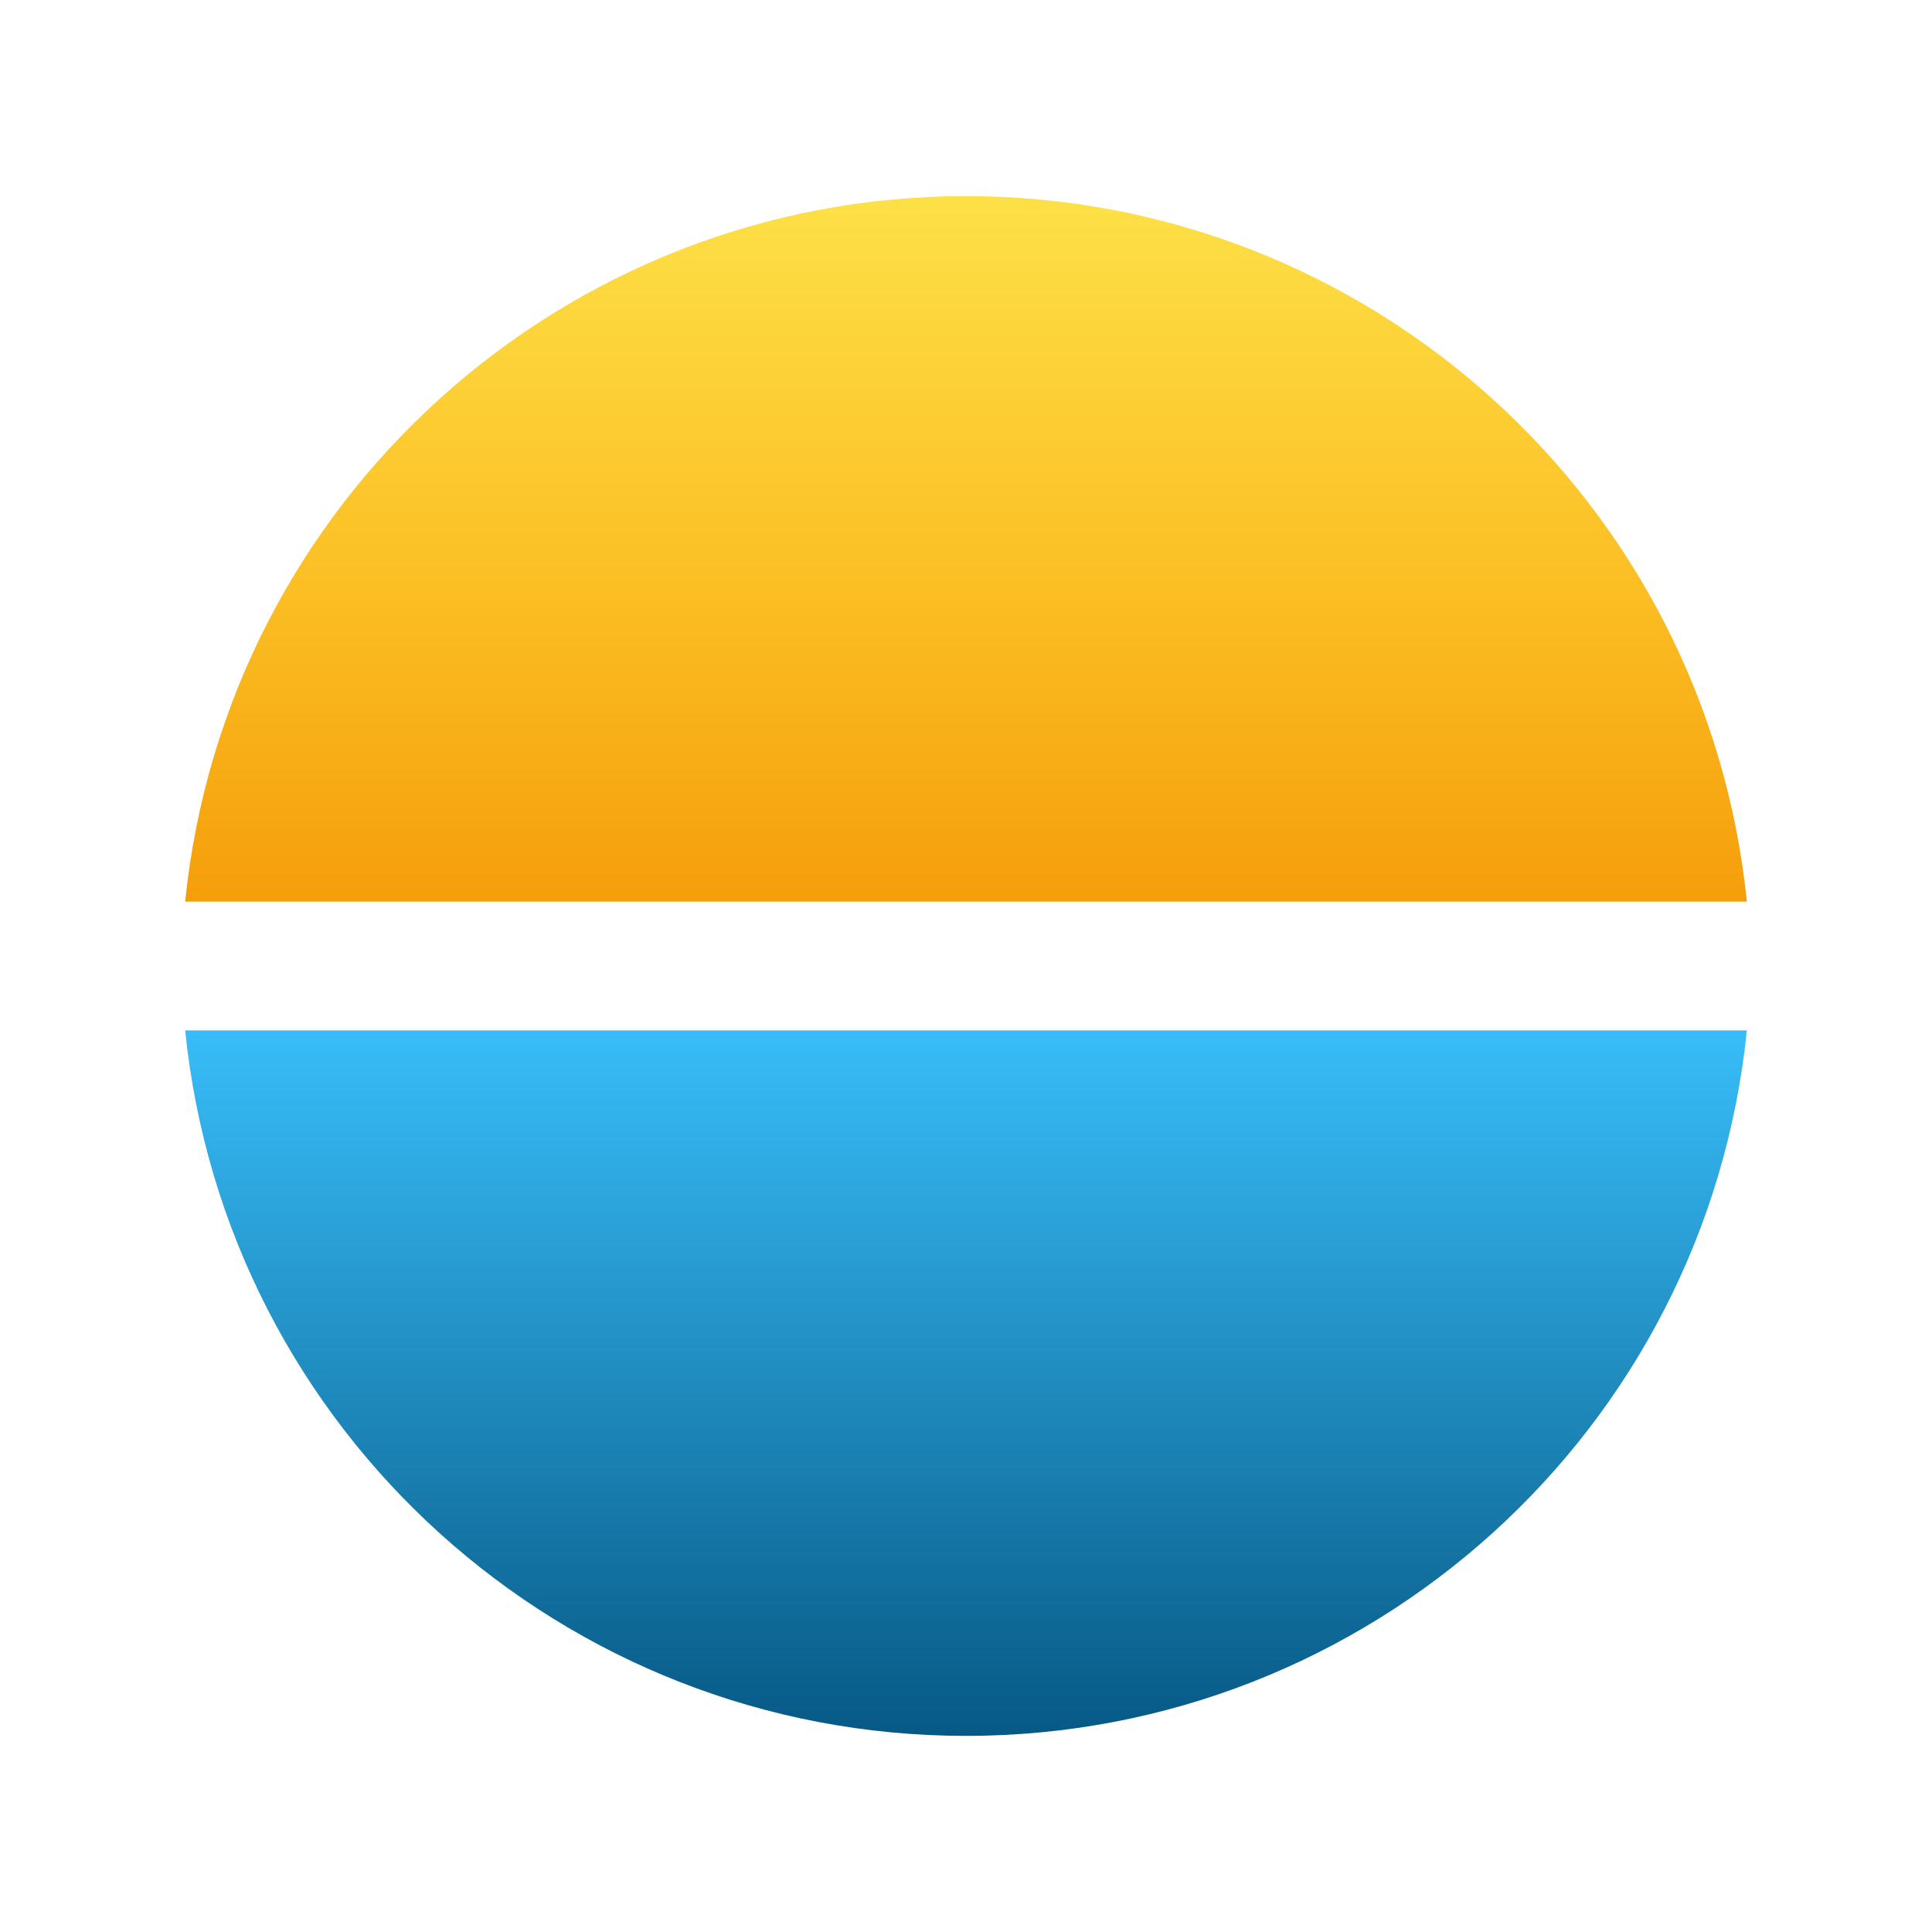
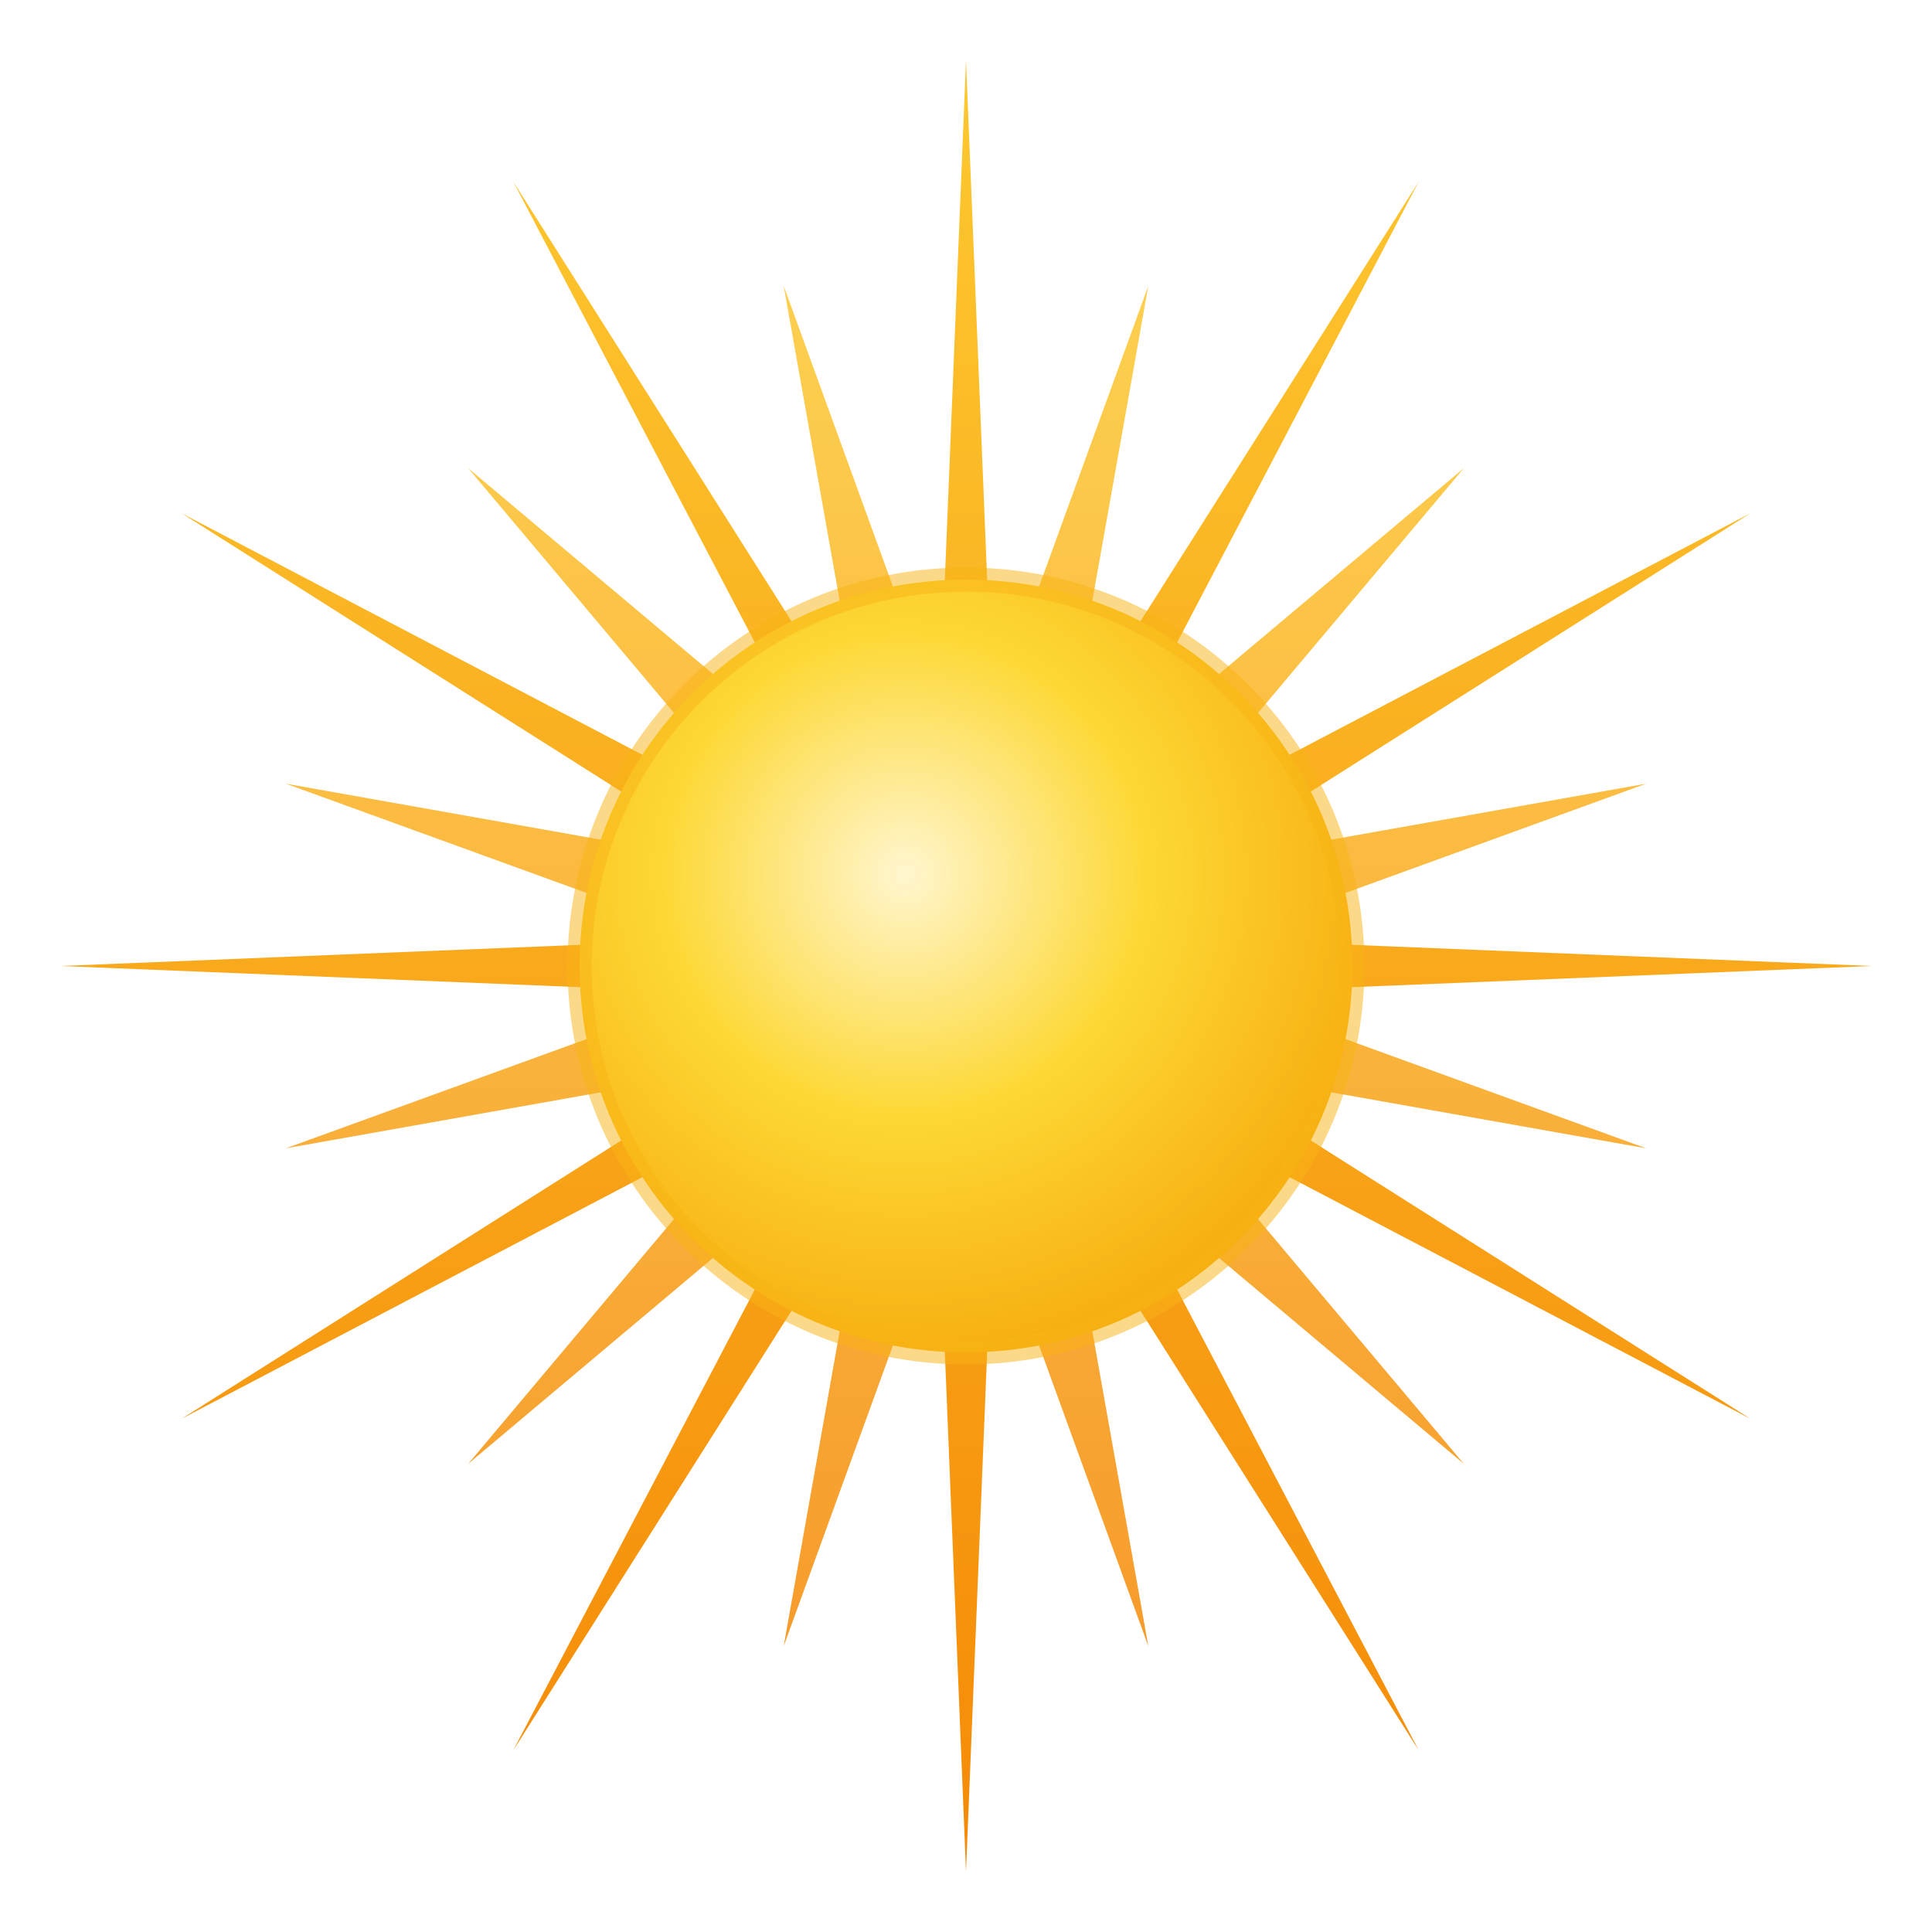
<svg xmlns="http://www.w3.org/2000/svg" viewBox="0 0 48 48" fill="none">
  <defs>
-     <linearGradient id="warm" x1="0" y1="0" x2="0" y2="1">
-       <stop stop-color="#FDE047" />
-       <stop offset="0.55" stop-color="#FBBF24" />
-       <stop offset="1" stop-color="#F59E0B" />
-     </linearGradient>
-     <linearGradient id="cool" x1="0" y1="0" x2="0" y2="1">
-       <stop stop-color="#38BDF8" />
-       <stop offset="1" stop-color="#075985" />
+     <radialGradient id="disc" cx="42%" cy="38%" r="70%">
+       <stop offset="0" stop-color="#FFF6CF" />
+       <stop offset="0.45" stop-color="#FDD835" />
+       <stop offset="1" stop-color="#F6A609" />
+     </radialGradient>
+     <linearGradient id="ray" x1="0" y1="0" x2="0" y2="1">
+       <stop offset="0" stop-color="#FDC830" />
+       <stop offset="1" stop-color="#F58A07" />
    </linearGradient>
  </defs>
-   <path d="M4.6 22.4 A19.5 19.5 0 0 1 43.4 22.4 Z" fill="url(#warm)" />
-   <path d="M4.6 25.6 A19.5 19.5 0 0 0 43.4 25.6 Z" fill="url(#cool)" />
+   <g fill="url(#ray)">
+     <path d="M33.49 23.47 L46.50 24.00 L33.49 24.53 Z M32.48 28.28 L43.49 35.25 L31.95 29.20 Z M29.20 31.95 L35.25 43.49 L28.28 32.48 Z M24.53 33.49 L24.00 46.50 L23.47 33.49 Z M19.72 32.48 L12.75 43.49 L18.80 31.95 Z M16.05 29.20 L4.51 35.25 L15.52 28.28 Z M14.51 24.53 L1.50 24.00 L14.51 23.47 Z M15.52 19.72 L4.51 12.75 L16.05 18.80 Z M18.80 16.05 L12.75 4.51 L19.72 15.52 Z M23.47 14.51 L24.00 1.50 L24.53 14.51 Z M28.28 15.52 L35.25 4.51 L29.20 16.05 Z M31.95 18.80 L43.49 12.75 L32.48 19.72 Z" />
+     <path d="M33.33 25.78 L40.90 28.53 L32.97 27.12 Z M31.19 30.21 L36.37 36.37 L30.21 31.19 Z M27.12 32.97 L28.53 40.90 L25.78 33.33 Z M22.22 33.33 L19.47 40.90 L20.88 32.97 Z M17.79 31.19 L11.63 36.37 L16.81 30.21 Z M15.03 27.12 L7.10 28.53 L14.67 25.78 Z M14.67 22.22 L7.10 19.47 L15.03 20.88 Z M16.81 17.79 L11.63 11.63 L17.79 16.81 Z M20.88 15.03 L19.47 7.10 L22.22 14.67 Z M25.78 14.67 L28.53 7.10 L27.12 15.03 Z M30.21 16.81 L36.37 11.63 L31.19 17.79 Z M32.97 20.88 L40.90 19.47 L33.33 22.22 Z" opacity="0.85" />
+   </g>
+   <circle cx="24" cy="24" r="9.6" fill="url(#disc)" />
+   <circle cx="24" cy="24" r="9.6" fill="none" stroke="#F8B313" stroke-width="0.6" opacity="0.5" />
</svg>
